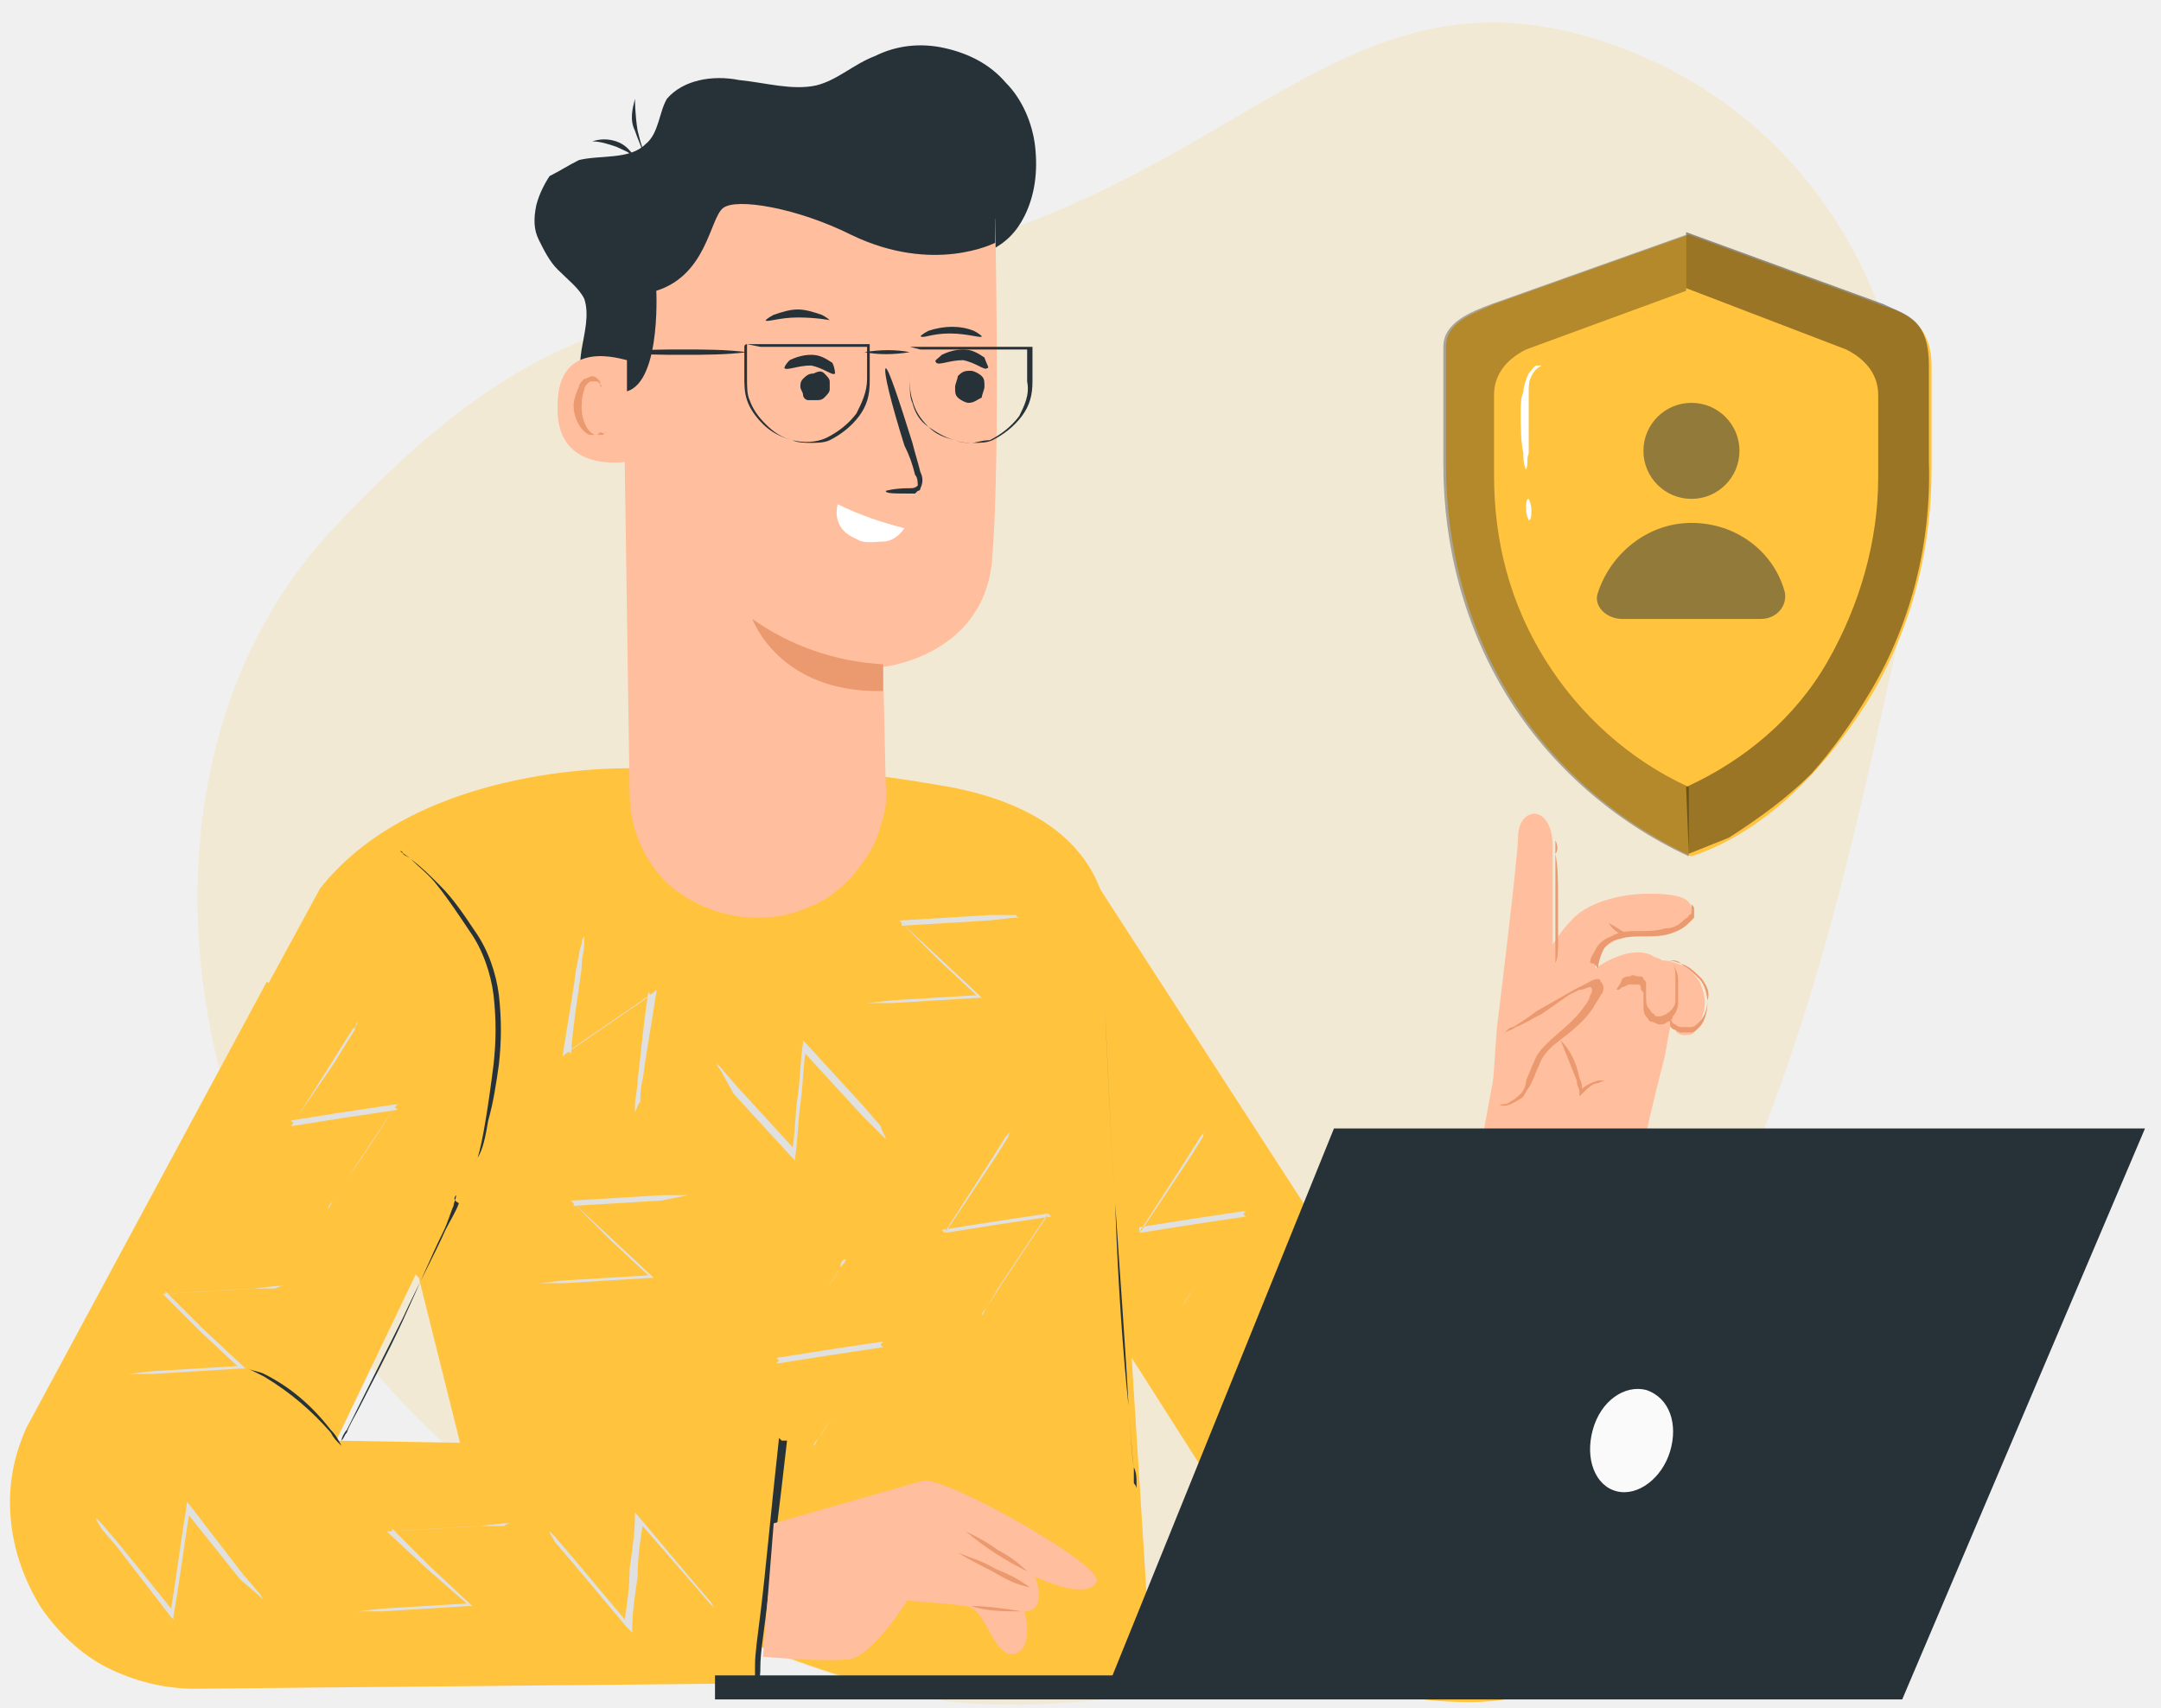
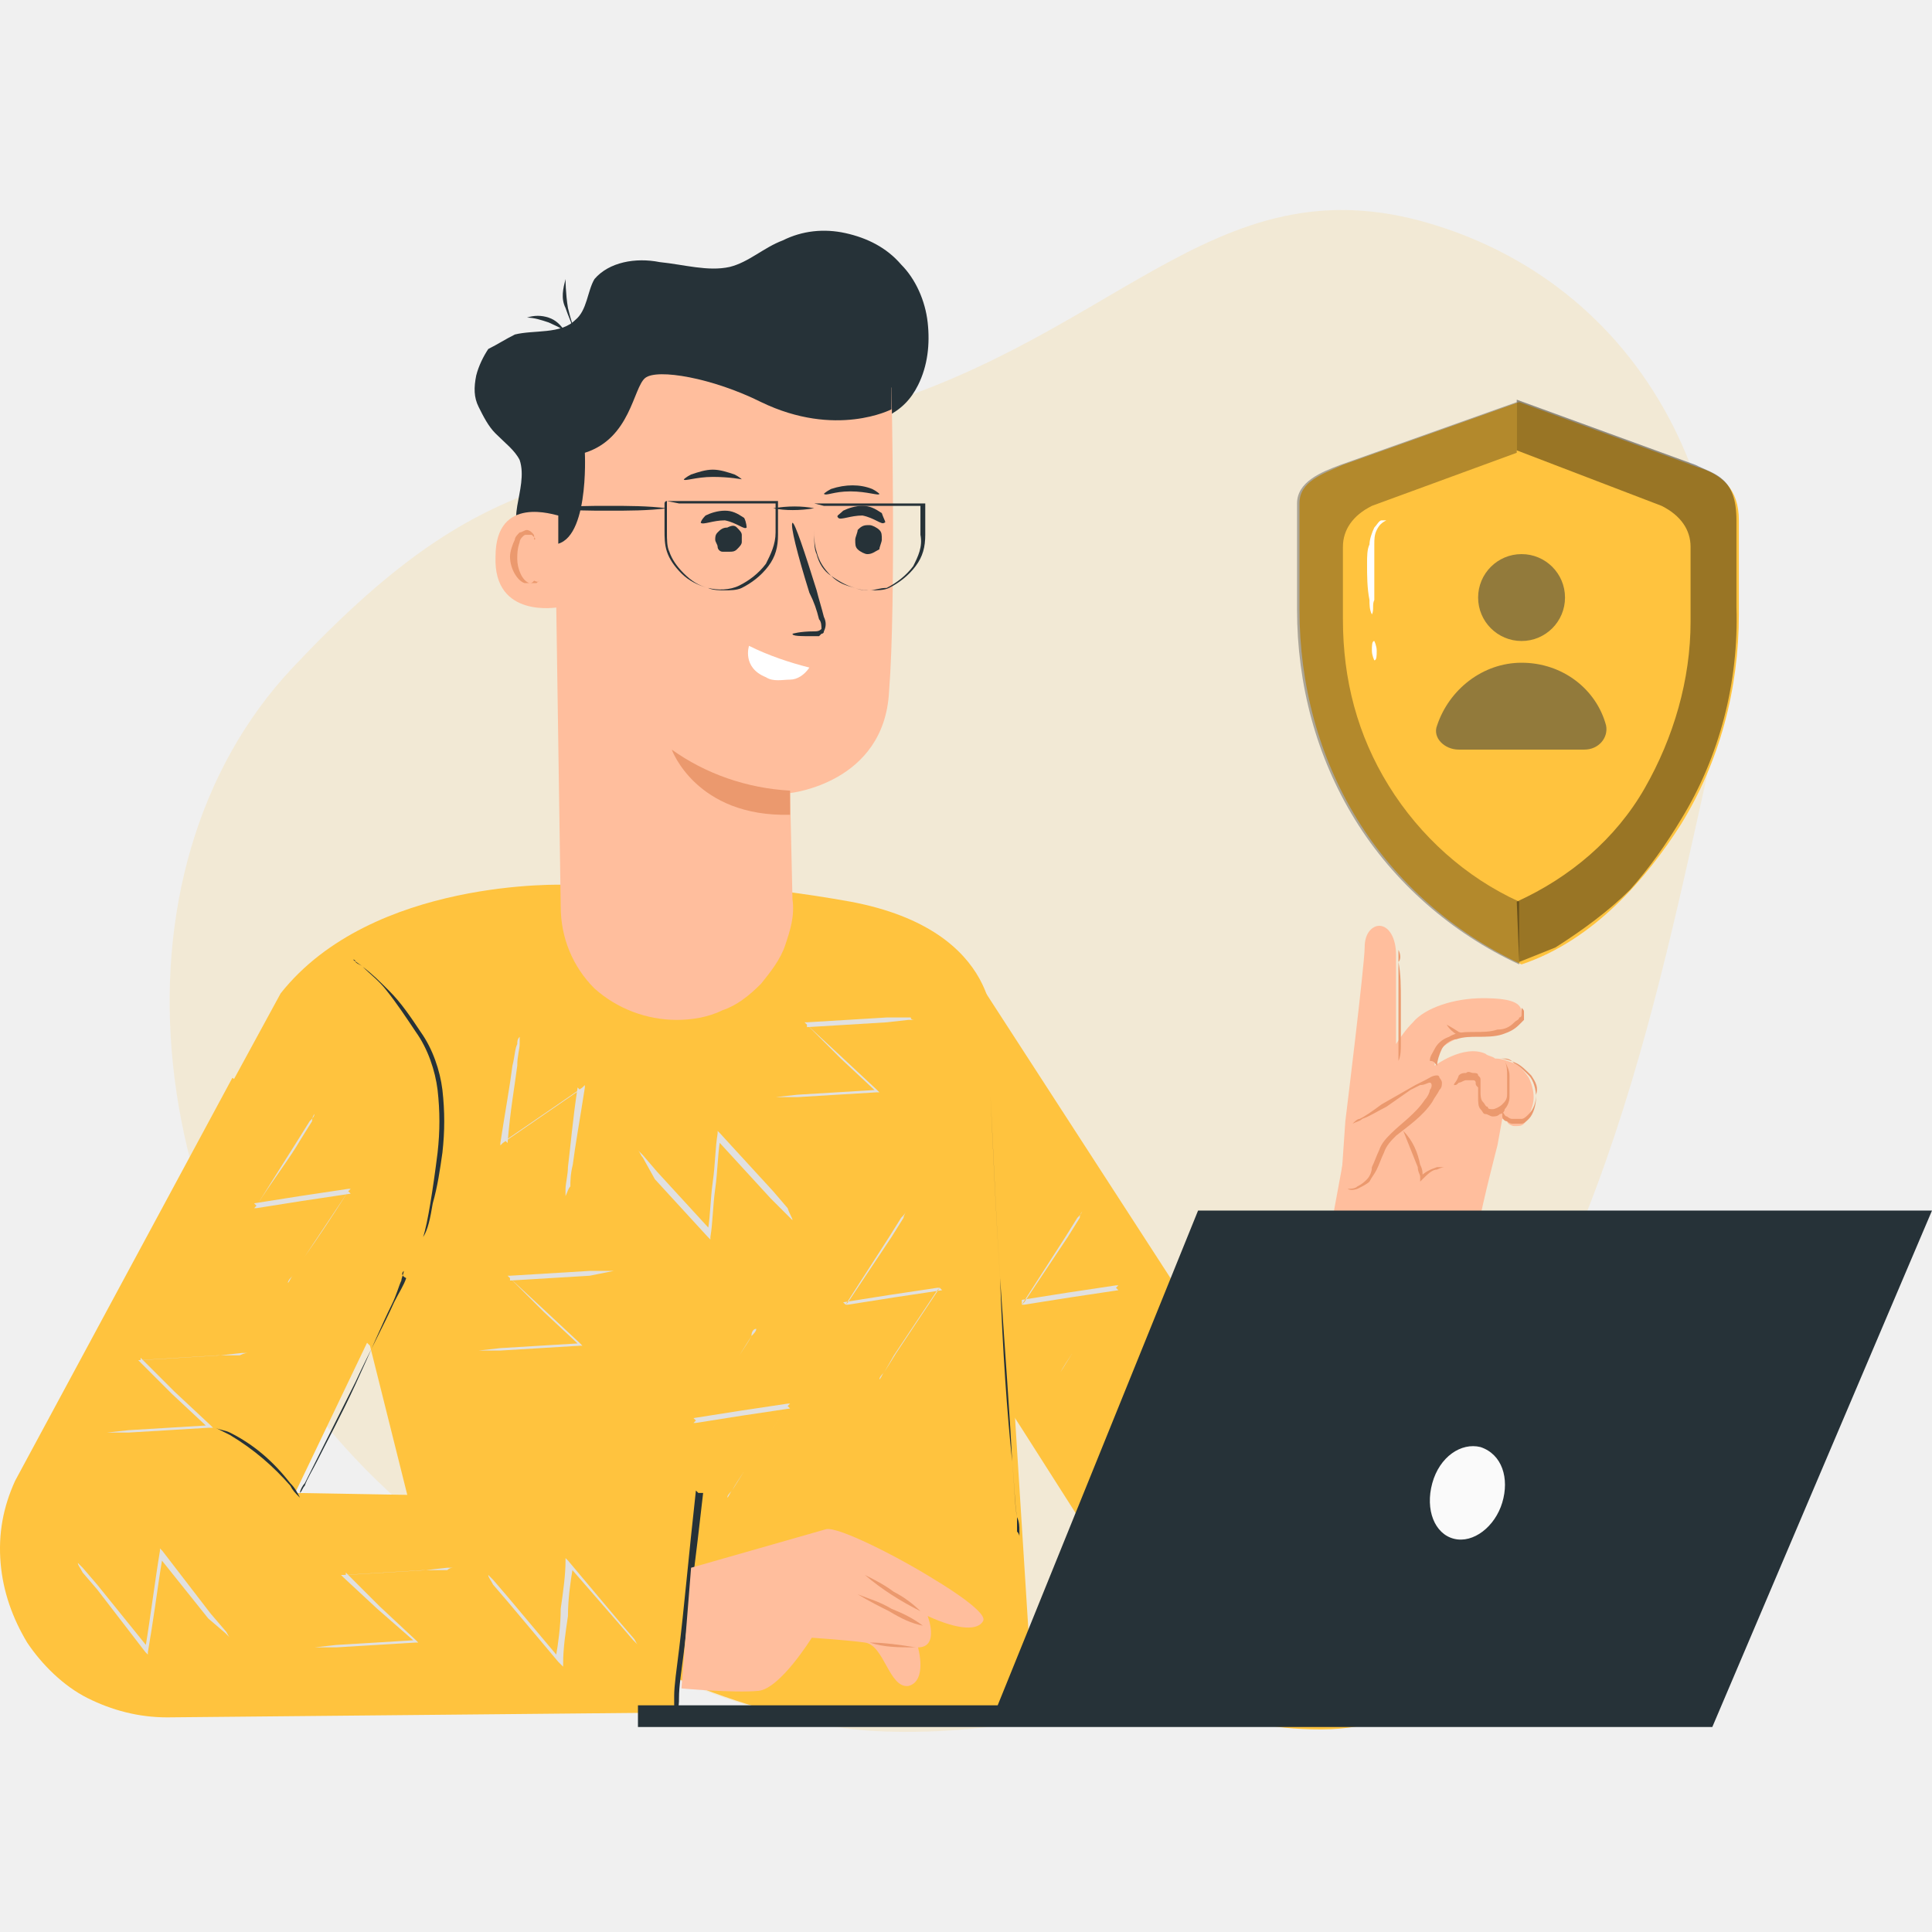
- <svg xmlns="http://www.w3.org/2000/svg" xml:space="preserve" id="rgpd" width="81" height="64" x="0" y="0" version="1.1">
-   <style>
-         .st1{fill:#ffc33e}.st2{fill:#263238}.st4{fill:#ffbe9d}.st5{fill:#eb996e}.st6{fill:#fff}.st9{fill:#263238;fill-opacity:.5}
-     </style>
-   <path id="bg" d="M35.8 63.8s11.7 1.5 20.9-7c9.3-8.5 12-21.8 14.4-32.6S68.7 4.1 59.6 1.4s-13.1 5.1-24.4 8c-11.3 2.8-14.7 1.9-22.7 10.4S6.1 43.9 16 53.5c9.9 9.5 19.8 10.3 19.8 10.3" style="opacity:.15;fill:#ffc33e" />
-   <g id="character">
-     <path d="m43.2 63.3-9 .2c-3-.6-9.8-2.6-16.8-8.8l-1.7-6.8-7.3-7.4-.2-.2.1-.2 3.7-6.8c3.8-4.8 11.8-4.5 11.8-4.5 4-.3 7.9 0 11.8.7 6.4 1.2 5.9 5.5 5.9 5.5l.9 15.6z" class="st1" />
-     <path d="m28.3 63.1-21 .2c-1.2 0-2.3-.3-3.3-.8s-1.9-1.4-2.5-2.3c-.6-1-1-2.1-1.1-3.3s.1-2.3.6-3.4l9-16.7 8.2 5.5L12.6 54l17 .3zm12.4-30.6 16.9 26.1-9.9.6s-5.9-9.3-5.8-9.1c.3.3-1.2-17.6-1.2-17.6" class="st1" />
-     <path d="M17.8 43.9v-.1c0-.1.1-.2.1-.4.1-.3.2-.8.3-1.4s.2-1.3.3-2.1c.1-.9.1-1.7 0-2.6-.1-.8-.4-1.7-.9-2.4-.4-.6-.8-1.2-1.2-1.7-.3-.4-.7-.7-1-1-.1-.1-.3-.2-.4-.3 0 0 .1 0 .1.1.1.1.2.1.3.2.4.3.7.6 1.1 1 .5.5.9 1.1 1.3 1.7.5.7.8 1.6.9 2.4.1.9.1 1.7 0 2.6-.1.7-.2 1.4-.4 2.1-.1.6-.2 1.1-.4 1.4 0 .2-.1.3-.1.4zm-.7.9c0 .1-.1.3-.1.4-.1.2-.2.6-.4 1-.4.8-.9 2-1.5 3.3s-1.2 2.4-1.6 3.2c-.2.4-.4.7-.5 1-.1.1-.1.2-.2.3 0-.1.1-.3.2-.4l.5-1 1.6-3.2c.6-1.3 1.2-2.4 1.6-3.3.2-.4.4-.7.5-1-.2-.1-.2-.2-.1-.3" class="st2" />
-     <path d="M28.3 63.1v-.7c0-.4.1-1.1.2-1.9.2-1.6.4-3.9.7-6.6l.1.1H7.8h21.7c-.3 2.7-.6 4.9-.8 6.6-.1.8-.2 1.4-.2 1.9 0 .2 0 .4-.1.5z" class="st2" />
-     <path d="M12.8 54.2c-.2-.2-.3-.3-.4-.5-.7-.8-1.5-1.5-2.5-2.1l-.6-.3c.2.1.4.1.6.2 1 .5 1.8 1.2 2.5 2.1.2.2.3.4.4.6m29.8 1.6v-.2c0-.2 0-.4-.1-.6-.1-.5-.1-1.3-.2-2.3-.2-1.9-.4-4.6-.5-7.6-.2-3-.3-5.6-.4-7.6 0-1-.1-1.7-.1-2.3v-.8.8c0 .6.1 1.3.1 2.3.1 1.9.2 4.6.4 7.6s.4 5.6.5 7.6c.1 1 .1 1.7.2 2.3v.6c.1.1.1.2.1.2" class="st2" />
-     <path d="M23.8 41.7v-.3c0-.2.1-.6.1-.9.1-.8.2-2 .4-3.3l.1.1-1.6 1.1-1.6 1.1-.1.1v-.1c.2-1.3.4-2.4.5-3.2.1-.4.1-.7.2-.9 0-.1 0-.2.1-.3v.3c0 .2-.1.5-.1.9-.1.8-.3 1.9-.4 3.2l-.1-.1 1.6-1.1 1.6-1.1.1-.1v.1c-.2 1.3-.4 2.4-.5 3.2-.1.4-.1.7-.1.9-.1.1-.1.2-.2.4m9.4 1-.2-.2-.7-.7-2.2-2.4h.1c-.1.6-.1 1.3-.2 2s-.1 1.4-.2 2v.1l-.1-.1-2.2-2.4-.5-.9c-.1-.1-.1-.2-.2-.3l.2.2.6.7 2.2 2.4h-.1c.1-.6.1-1.3.2-2s.1-1.4.2-2V39l.1.1 2.2 2.4.6.7c.1.3.2.4.2.5m4.7-.4c0 .1-.1.2-.2.3l-.5.8-1.8 2.8-.1-.1 1.9-.3 2-.3h.1l-.1.1-1.8 2.7-.4.7c-.1.1-.1.2-.2.3 0-.1.1-.2.2-.3l.5-.8 1.8-2.7.1.1-2 .3-1.9.3h-.1l.1-.1 1.8-2.7.5-.8c0-.1.1-.2.1-.3m-6.2 4.9c0 .1-.1.2-.2.3l-.5.8-1.8 2.7-.1-.1 1.9-.3 2-.3h.1l-.1.1-1.8 2.7-.5.8c-.1.1-.1.2-.2.3 0-.1.1-.2.2-.3.1-.2.3-.5.5-.8l1.8-2.7.1.1-2 .3-1.9.3h-.1l.1-.1 1.8-2.7c.2-.3.4-.6.5-.8 0-.2.1-.3.2-.3m13.5-4.9c0 .1-.1.2-.2.3l-.5.8-1.8 2.8V46l1.9-.3 2-.3h.1l-.1.1-1.8 2.7c-.2.3-.4.6-.5.8-.1.1-.1.2-.2.3.1-.1.1-.2.2-.3l.5-.8 1.8-2.7.1.1-2 .3-1.9.3h-.1l.1-.1 1.8-2.7.5-.8c0-.2.1-.2.1-.3m7.9 12.5c-.1-.1-.2-.1-.2-.2l-.8-.6-2.3-2.3h.1c0 .6 0 1.3-.1 2 0 .7-.1 1.4-.1 2v.1l-.1-.1-2.3-2.3-.7-.7-.2-.2c.1.1.2.1.2.2l.7.7 2.3 2.3h-.1c0-.6 0-1.3.1-2s0-1.4.1-2v-.1l.1.1 2.3 2.3.7.7c.1 0 .2.1.3.1M13.4 38.3c0 .1-.1.2-.2.3l-.5.8-1.7 2.7-.1-.1 1.9-.3 2-.3h.1l-.1.1-1.8 2.7-.5.8c-.1.1-.1.2-.2.3 0-.1.1-.2.2-.3l.5-.8q.75-1.05 1.8-2.7l.1.1-2 .3-1.9.3h-.1l.1-.1c.7-1.1 1.4-2 1.8-2.7l.5-.8c0-.2.1-.3.1-.3M3.6 56.9l.2.2.6.7 2.1 2.6h-.1c.1-.6.2-1.3.3-2s.2-1.4.3-2v-.1l.1.1 2 2.6.6.7c.1.1.1.2.2.3l-.2-.2-.7-.6-2-2.5h.1c-.1.6-.2 1.3-.3 2s-.2 1.3-.3 1.9v.1l-.1-.1-2-2.6-.6-.7c-.1-.2-.2-.3-.2-.4m22.5-12.1h-.3l-1 .2-3.3.2v-.1l1.4 1.3 1.5 1.4.1.1h-.1l-3.3.2h-1.2.3l.9-.1 3.3-.2v.1l-1.5-1.4-1.4-1.4-.1-.1h.1l3.3-.2zm-5.5 12.6.2.2.6.7 2.1 2.5h-.1c.1-.6.2-1.3.2-2 .1-.7.2-1.4.2-2v-.1l.1.1 2.1 2.5.6.7c.1.1.1.2.2.3l-.2-.2-.6-.7-2-2.3h.1c-.1.6-.2 1.3-.2 2-.1.7-.2 1.3-.2 2v.1l-.2-.2-2.1-2.5-.6-.7c-.1-.2-.2-.3-.2-.4m-9.9-9.2h-.3l-.9.1-3.3.2v-.1l1.4 1.4 1.5 1.4.1.1H9l-3.3.2H4.5h.3l.9-.1 3.3-.2v.1l-1.5-1.4-1.4-1.4H6h.1l3.3-.2h.9c.2-.1.3-.1.4-.1m8.5 8.9h-.3l-.9.1-3.3.2v-.1l1.4 1.4 1.5 1.4.1.1h-.1l-3.3.2h-1.2.3l.9-.1 3.3-.2v.1L16 58.8l-1.4-1.3-.1-.1h.1l3.3-.2h1c.1-.1.2-.1.3-.1m19.1-22.7H38l-.9.1-3.3.2v-.1l1.4 1.3 1.5 1.4.1.1h-.1l-3.3.2h-1.2.3l.9-.1 3.3-.2v.1L35.2 36l-1.4-1.4-.1-.1h.1l3.3-.2h1c0 .1.1.1.2.1" style="fill:#e0e0e0" />
-     <path d="m29 57.1 5.6-1.6c.5-.1 2.9 1.1 4.5 2.1 0 0 2.2 1.3 2 1.7s-1 .4-2.3-.2c0 0 .5 1.3-.4 1.3 0 0 .4 1.4-.4 1.6-.8.1-1-1.7-1.8-1.8-.7-.1-2.2-.2-2.2-.2s-1.3 2.1-2.2 2.2c-1 .1-3.2-.1-3.2-.1z" class="st4" />
-     <path d="M36.2 57.4c.4.2.8.4 1.2.7.4.2.8.5 1.1.8-.8-.4-1.6-.9-2.3-1.5m-.3.8c.5.2.9.3 1.4.6.5.2.9.4 1.3.7-.5-.1-.9-.3-1.4-.6-.4-.2-.8-.4-1.3-.7m.5 2c.6 0 1.3.1 1.9.2-.7 0-1.3 0-1.9-.2" class="st5" />
-     <path d="M23.6 13.8c0 .2.1.3 0 .5 0 .2-.1.3-.3.4-.1.1-.3.2-.5.2s-.3 0-.5-.1c-.6-.3-.6-1.1-.5-1.7s.3-1.3.1-1.9c-.2-.4-.6-.7-1-1.1-.3-.3-.5-.7-.7-1.1s-.2-.8-.1-1.3c.1-.4.3-.8.5-1.1.4-.2.7-.4 1.1-.6.8-.2 1.9 0 2.5-.6.5-.4.5-1.2.8-1.7.6-.7 1.7-.9 2.7-.7 1 .1 2 .4 2.9.2.8-.2 1.4-.8 2.2-1.1.8-.4 1.7-.5 2.6-.3s1.7.6 2.3 1.3c.6.6 1 1.5 1.1 2.4s0 1.8-.4 2.6c-.3.6-.7 1-1.3 1.3" class="st2" />
-     <path d="M28.4 34.4c.6 0 1.3-.1 1.9-.4.6-.2 1.1-.6 1.6-1.1.4-.5.8-1 1-1.6s.4-1.2.3-1.9l-.1-4.4s3.9-.4 4.1-4.2c.3-3.8.1-12.6.1-12.6-2.1-1.1-4.5-1.5-6.8-1.4-2.4.2-4.6 1-6.6 2.3l-.6.4.3 20.2c0 1.3.5 2.5 1.4 3.4.9.8 2.1 1.3 3.4 1.3" class="st4" />
-     <path d="M36.3 15.1c-.1 0-.3-.1-.4-.2s-.1-.2-.1-.4c0-.1.1-.3.1-.4.1-.1.2-.2.4-.2h.1c.1 0 .3.1.4.2s.1.2.1.4c0 .1-.1.3-.1.4-.2.1-.3.2-.5.2m.7-1.3c-.1.1-.4-.2-.9-.3-.5 0-.9.2-1 .1s0-.1.2-.3c.2-.1.5-.2.8-.2s.5.1.8.3c.1.3.2.4.1.4m-6.1.2c.1.1.2.2.2.3v.3c0 .1-.1.2-.2.3s-.2.1-.3.1h-.3c-.1 0-.2-.1-.2-.2s-.1-.2-.1-.3 0-.2.1-.3.2-.2.4-.2c.2-.1.3-.1.4 0" class="st2" />
-     <path d="M31.3 14c-.1.1-.4-.2-.9-.3-.5 0-.9.2-1 .1 0 0 0-.1.2-.3.2-.1.5-.2.8-.2s.5.1.8.3c.1.2.1.4.1.4m1.9 4.4s.3-.1.9-.1c.1 0 .2 0 .3-.1 0-.1 0-.3-.1-.4-.1-.4-.2-.7-.4-1.1-.5-1.6-.8-2.8-.7-2.9.1 0 .5 1.2 1 2.8.1.4.2.7.3 1.1q.15.3 0 .6c0 .1-.1.1-.1.1l-.1.1h-.2c-.6 0-.9 0-.9-.1" class="st2" />
-     <path d="M31.4 18.9c.8.4 1.7.7 2.5.9-.2.3-.5.5-.8.5s-.7.1-1-.1c-1-.4-.7-1.3-.7-1.3" class="st6" />
-     <path d="M33.1 24.9c-1.8-.1-3.5-.7-4.9-1.7 0 0 1 2.8 4.9 2.7z" class="st5" />
-     <path d="M37.3 9.1s-2.3 1.2-5.4-.3c-2-1-4.3-1.4-4.8-1s-.6 2.5-2.5 3.1c0 0 .2 3.9-1.4 3.8s-.7-6.2-.7-6.2l3.8-1.9 4.1-.9 3.9.5 3 .8z" class="st2" />
-     <path d="M23.5 13.5c-.1 0-2.6-.9-2.6 1.7-.1 2.6 2.6 2.1 2.6 2.1z" class="st4" />
-     <path d="m22.7 16.2-.1.1h-.3c-.3-.1-.5-.6-.5-1 0-.2 0-.4.1-.7 0-.1.1-.2.1-.2.1-.1.1-.1.2-.1h.2l.1.1v.1s.1 0 0-.1c0-.1 0-.1-.1-.2s-.2-.1-.2-.1c-.1 0-.2.1-.3.1-.1.1-.2.2-.2.3-.1.2-.2.5-.2.7 0 .5.3 1 .6 1.1h.2c.1 0 .1 0 .2-.1.2.1.2 0 .2 0" class="st5" />
-     <path d="M22.2 5.3q.45-.15.9 0c.3.1.5.3.7.6-.2-.2-.5-.3-.7-.4-.3-.1-.6-.2-.9-.2m1.6-1.6s0 .6.1 1.2c.1.4.2.8.4 1.1 0 0-.1-.1-.2-.3-.1-.3-.2-.5-.3-.8-.2-.4-.1-.8 0-1.2m10.7 8.9s.1-.1.3-.2c.6-.2 1.2-.2 1.7 0 .2.1.3.2.3.2 0 .1-.5-.1-1.2-.1s-1 .2-1.1.1m-5.8-.6s.1-.1.3-.2c.3-.1.6-.2.9-.2s.6.1.9.2c.2.1.3.2.3.2s-.5-.1-1.2-.1-1.2.2-1.2.1m5.4 1v1.3c0 .3 0 .6.1.8q.15.6.6.9c.3.3.6.4 1 .5.2.1.4.1.6.1s.4-.1.7-.1c.4-.2.8-.5 1.1-.9.2-.4.4-.8.3-1.3V13l.1.1h-4.1zh4.6v1.3c0 .5-.1.9-.4 1.3s-.7.7-1.1.9c-.2.1-.5.1-.7.1s-.5 0-.7-.1c-.4-.1-.7-.3-1-.5-.3-.3-.5-.6-.6-1-.1-.3-.1-.6-.1-.9zc0 .1 0 0 0 0m-6.1-.1v1.3c0 .3 0 .6.1.8q.15.45.6.9c.3.3.6.5 1 .6s.9.1 1.3-.1.8-.5 1.1-.9c.2-.4.4-.8.4-1.3v-1.3l.1.1h-4.1zh4.6v1.4c0 .5-.1.9-.4 1.3s-.7.7-1.1.9c-.2.1-.5.1-.7.1s-.5 0-.7-.1c-.4-.1-.8-.3-1.1-.6q-.45-.45-.6-.9c-.1-.3-.1-.6-.1-.9V13s0-.1.1-.1" class="st2" />
-     <path d="M34.1 13.2c-.6.1-1.2.1-1.7 0 .6-.1 1.2-.1 1.7 0m-10.9 0c.8-.1 1.6-.1 2.4-.1s1.6 0 2.4.1c-.8.1-1.6.1-2.4.1s-1.6 0-2.4-.1" class="st2" />
-     <path d="M48.9 60.3c.6 1 1.4 1.9 2.4 2.5s2.2.8 3.4.7c1.4-.1 2.7-.7 3.7-1.6s1.7-2.2 1.9-3.6l1.4-16.6-5.7-1.4-2.4 13s-1.2 5.4-4.7 7" class="st4" />
-     <path d="m55.9 41.5.2-2.9s.8-6.5.8-7.2.4-.9.6-.9c.4 0 .7.5.7 1.2v3.7c.2-.3.4-.6.7-.9.5-.6 1.7-1 2.9-1s1.6.2 1.6.6c0 .1 0 .2-.1.3 0 .1-.1.1-.2.2-.2.2-.5.3-.8.3-2 0-2.5 1-2.5 1v.4s1.2-.9 2.1-.5c.1.1.3.1.4.2.3 0 .5.1.8.2q.3.15.6.6c.1.2.2.5.2.8s-.1.5-.2.8c-.1.1-.1.2-.2.3s-.2.1-.4.1c-.1 0-.3-.1-.3-.2-.1 0-.1-.1-.2-.1l-.2 1.1s-.6 2.3-.8 3.4" class="st4" />
-     <path d="M56.5 41.3c.4.1.7-.2.9-.5s.3-.7.4-1c.5-1 1.7-1.5 2.2-2.5.1-.1.1-.3 0-.4s-.3 0-.4.1l-3.2 1.8" class="st4" />
-     <path d="M56.4 38.7c.1-.1.2-.2.3-.2q.3-.15.9-.6l1.4-.8.4-.2c.2-.1.3-.2.5-.2.1 0 .1.1.1.1s.1.1.1.2 0 .2-.1.3c-.1.2-.2.3-.3.5-.4.6-1 1-1.5 1.4-.2.2-.4.4-.5.7-.1.2-.2.5-.3.7s-.2.3-.3.5c-.1.1-.3.2-.5.3-.3.1-.4 0-.4 0 .1 0 .3 0 .4-.1.2-.1.3-.2.4-.3s.2-.3.2-.5c.1-.2.2-.5.3-.7.1-.3.3-.5.5-.7.4-.4 1-.8 1.4-1.4.1-.1.2-.3.2-.4.1-.1.1-.3 0-.3s-.2.1-.4.1l-.4.2-1 .7c-.4.2-.7.4-1 .5-.1.1-.2.1-.4.2m3.5-2.4c0-.2.1-.5.2-.7s.4-.4.6-.4c.3-.1.6-.1.9-.1s.7 0 1-.1.5-.2.7-.4l.2-.2v-.3c0-.1 0-.1-.1-.2v.2c0 .1 0 .2-.1.2 0 .1-.1.1-.2.2-.2.2-.4.3-.7.3-.3.1-.6.1-1 .1-.3 0-.7 0-1 .2-.3.1-.5.3-.6.5s-.2.3-.2.5c.2 0 .2.1.3.2m-1.6-4.8v4.6c.1-.2.1-.5.1-.7v-1.7c0-.7 0-1.2-.1-1.7.1-.1.1-.3 0-.5m2.3 5.6c.1 0 .1 0 .2-.1.1 0 .2-.1.3-.1h.3c.1 0 .1.1.1.1 0 .1 0 .1.1.2v.4c0 .2 0 .4.1.5s.1.2.2.2.2.1.3.1.2 0 .3-.1c.1 0 .2-.1.2-.2.1-.1.2-.3.2-.5v-.9c0-.2-.1-.4-.2-.6-.1-.1-.1-.2-.1-.2s0 .1.1.2c.1.2.1.4.1.6v.8c0 .2-.1.3-.2.4s-.3.2-.4.2-.2 0-.2-.1c-.1 0-.1-.1-.2-.2s-.1-.3-.1-.4v-.5c0-.1 0-.1-.1-.2 0-.1-.1-.1-.2-.1s-.2-.1-.3 0c-.1 0-.2 0-.3.1-.1.3-.2.3-.2.4" class="st5" />
-     <path d="M62.6 38.2v.2c0 .1.1.2.2.2.1.1.2.1.2.1h.4c.1 0 .2-.1.3-.2.2-.2.3-.6.3-.9s-.1-.7-.3-.9-.4-.4-.6-.5c-.1-.1-.2-.2-.4-.2h-.2c.2 0 .5.1.7.2s.4.3.6.5c.2.3.3.5.2.8 0 .3-.1.6-.3.8-.1.1-.2.2-.3.2H63c-.1 0-.2-.1-.2-.1-.1 0-.1-.1-.2-.2m-2.4 2.3h-.3c-.3.1-.5.2-.7.4h.1c0-.2 0-.3-.1-.5-.1-.5-.3-1-.7-1.4l.6 1.5c0 .2.1.3.1.4v.2l.1-.1c.2-.2.4-.4.6-.4.2-.1.3-.1.3-.1m.1-5.9s.1.2.4.4c.3.1.6.1.6 0 0 0-.2 0-.5-.1-.3-.2-.5-.3-.5-.3" class="st5" />
-     <path d="m55 43.4 7.3.5S61.2 56.8 61 58.8s-1.5 5-5.9 5-5.3-1.5-7.3-4.6c2.3-1.6 6-6.4 6-6.4z" class="st1" />
-   </g>
-   <g id="shield">
-     <path d="m70.7 11.5-7.4-2.7-7.3 2.6c-.9.4-1.8.7-1.8 1.6v4.4c0 3.1.8 6.1 2.4 8.7s4 4.7 6.8 6c3-1 5.2-3.6 6.6-5.8 1.6-2.6 2.4-5.6 2.4-8.7v-3.9c0-1.3-.7-1.9-1.7-2.2" class="st1" />
-     <path d="M63.3 29.5c-2.2-1-4.1-2.7-5.4-4.8S56 20.3 56 17.8v-3c0-.7.4-1.3 1.2-1.7l6-2.2V8.8l-7.3 2.6c-.8.3-1.8.7-1.8 1.6v4.4c0 3.1.8 6.1 2.4 8.7s4 4.7 6.8 6z" style="opacity:.3" />
-     <path d="m63.3 32 1.5-.6c1.1-.7 2.2-1.5 3.1-2.4.8-.9 1.5-1.9 2.1-2.9 1.6-2.6 2.4-5.7 2.3-8.8v-3.6c0-1.8-.9-1.9-1.7-2.3l-7.4-2.7v2.1l6 2.3c.8.4 1.2 1 1.2 1.7v3.1c0 2.4-.7 4.8-1.9 6.9s-3.1 3.7-5.3 4.7z" style="opacity:.4" />
-     <path d="M57.2 17.6c-.1-.2-.1-.4-.1-.6-.1-.5-.1-1-.1-1.5 0-.3 0-.6.1-.8 0-.2.1-.5.2-.7.1-.1.2-.3.3-.3h.2c-.2.1-.3.2-.4.4s-.1.4-.1.6V17c-.1.2 0 .4-.1.6m.1 1.9s-.1-.2-.1-.4 0-.4.1-.4c0 0 .1.2.1.4s0 .4-.1.4" class="st6" />
-     <g id="user">
-       <circle cx="63.4" cy="16.9" r="1.8" class="st9" />
-       <path d="M66 23.2c.6 0 1-.5.9-1-.4-1.5-1.8-2.6-3.5-2.6-1.6 0-3 1.1-3.5 2.6-.2.5.3 1 .9 1z" class="st9" />
-     </g>
-   </g>
-   <g id="laptop">
-     <path d="m50 42.3-8.3 20.5H26.8v.9h44.5l9.1-21.4z" class="st2" />
-     <path d="M62.6 54.4c-.3 1-1.2 1.7-2 1.5s-1.2-1.2-.9-2.3 1.2-1.7 2-1.5c.9.3 1.2 1.3.9 2.3" style="fill:#fafafa" />
-   </g>
+ <svg xmlns="http://www.w3.org/2000/svg" fill="none" viewBox="0 0 184 184">
+   <path fill="#FFC33E" d="M81.452 164.708s26.902 3.448 48.055-16.089c21.383-19.537 27.591-50.106 33.11-74.93 5.518-24.822-5.519-46.198-26.442-52.404s-30.121 11.722-56.103 18.388c-25.98 6.435-33.798 4.367-52.192 23.904s-14.716 55.392 8.047 77.457c22.763 21.835 45.526 23.674 45.526 23.674" opacity=".15" />
+   <path fill="#FFC33E" d="m98.467 163.559-20.694.46c-6.898-1.379-22.533-5.976-38.628-20.227l-3.909-15.629-16.784-17.009-.46-.459.23-.46 8.507-15.63c8.737-11.032 27.132-10.342 27.132-10.342 9.197-.69 18.164 0 27.131 1.609 14.715 2.758 13.566 12.641 13.566 12.641l2.07 35.856z" />
+   <path fill="#FFC33E" d="m64.207 163.099-48.284.46c-2.76 0-5.289-.69-7.588-1.839s-4.369-3.218-5.748-5.286c-1.38-2.299-2.3-4.827-2.53-7.585s.23-5.287 1.38-7.815l20.694-38.384 18.854 12.641-12.876 26.892 39.088.69zm28.512-70.332 38.857 59.989-22.763 1.379s-13.565-21.375-13.335-20.916c.69.69-2.76-40.452-2.76-40.452" />
+   <path fill="#263238" d="M40.065 118.739c0-.229.23-.459.23-.919.23-.69.46-1.839.69-3.218q.345-2.069.69-4.827c.23-2.068.23-3.907 0-5.975-.23-1.839-.92-3.908-2.07-5.517-.92-1.379-1.84-2.758-2.76-3.907-.689-.92-1.609-1.609-2.298-2.299-.23-.23-.69-.46-.92-.69 0 0 .23 0 .23.23.23.23.46.23.69.46.92.69 1.61 1.38 2.529 2.299 1.15 1.15 2.07 2.528 2.989 3.907 1.15 1.61 1.84 3.678 2.07 5.517.23 2.068.23 3.907 0 5.975-.23 1.609-.46 3.218-.92 4.827-.23 1.379-.46 2.528-.92 3.218 0 .46-.23.69-.23.919m-1.609 2.299c0 .23-.23.689-.23.919-.23.46-.46 1.379-.92 2.299-.92 1.838-2.07 4.597-3.449 7.585s-2.76 5.516-3.679 7.355c-.46.919-.92 1.609-1.15 2.298-.23.23-.23.46-.46.69 0-.23.23-.69.46-.92l1.15-2.298 3.679-7.355c1.38-2.988 2.76-5.517 3.679-7.585.46-.92.92-1.609 1.15-2.299-.46-.229-.46-.459-.23-.689" />
+   <path fill="#263238" d="M64.207 163.099v-1.609c0-.919.23-2.528.46-4.367.46-3.677.92-8.964 1.61-15.169l.23.229H19.83h47.136c-.69 6.206-1.38 11.263-1.84 15.17-.23 1.839-.46 3.218-.46 4.367 0 .46 0 .92-.23 1.149z" />
+   <path fill="#263238" d="M28.569 142.643c-.46-.46-.69-.69-.92-1.149-1.61-1.839-3.449-3.448-5.748-4.827l-1.38-.689c.46.229.92.229 1.38.459 2.299 1.149 4.138 2.758 5.748 4.827.46.46.69.919.92 1.379m68.518 3.678v-.46c0-.46 0-.919-.23-1.379-.23-1.149-.23-2.988-.46-5.287-.46-4.367-.92-10.572-1.15-17.468-.46-6.895-.689-12.871-.919-17.468 0-2.298-.23-3.907-.23-5.286v-1.38 1.38c0 1.379.23 2.988.23 5.286.23 4.367.46 10.573.92 17.468.46 6.896.92 12.872 1.15 17.468.23 2.299.23 3.908.46 5.287v1.379c.23.23.23.46.23.46" />
+   <path fill="#E0E0E0" d="M53.86 113.913v-.69c0-.46.23-1.379.23-2.068.23-1.839.46-4.597.92-7.585l.23.229-3.679 2.529-3.678 2.528-.23.23v-.23c.46-2.988.92-5.516 1.15-7.355.23-.919.23-1.609.46-2.068 0-.23 0-.46.229-.69v.69c0 .46-.23 1.149-.23 2.068-.23 1.839-.69 4.367-.92 7.355l-.23-.23 3.68-2.528 3.678-2.528.23-.23v.23c-.46 2.988-.92 5.516-1.15 7.355-.23.919-.23 1.609-.23 2.068-.23.23-.23.46-.46.92m21.614 2.298-.46-.46-1.61-1.609-5.058-5.516h.23c-.23 1.379-.23 2.988-.46 4.597s-.23 3.218-.46 4.597v.23l-.23-.23-5.058-5.516-1.15-2.069c-.23-.23-.23-.46-.46-.689l.46.459 1.38 1.609 5.058 5.516h-.23c.23-1.379.23-2.988.46-4.596s.23-3.218.46-4.597v-.23l.23.23 5.059 5.516 1.38 1.609c.229.689.459.919.459 1.149m10.806-.92c0 .23-.23.46-.46.69l-1.149 1.839-4.139 6.435-.23-.229 4.37-.69 4.598-.69h.23l-.23.23-4.139 6.206-.92 1.609c-.23.23-.23.46-.46.69 0-.23.23-.46.46-.69l1.15-1.839 4.139-6.206.23.23-4.599.69-4.369.689h-.23l.23-.229 4.14-6.206 1.149-1.839c0-.23.23-.46.23-.69m-14.256 11.263c0 .23-.23.46-.46.689l-1.15 1.839-4.138 6.206-.23-.23 4.368-.689 4.6-.69h.229l-.23.23-4.139 6.206-1.15 1.839c-.23.229-.23.459-.46.689 0-.23.23-.46.46-.689.23-.46.69-1.15 1.15-1.839l4.14-6.206.229.23-4.599.689-4.368.69h-.23l.23-.23 4.138-6.206c.46-.689.92-1.379 1.15-1.839 0-.459.23-.689.46-.689m31.04-11.263c0 .23-.23.46-.46.69l-1.149 1.839-4.139 6.435v-.459l4.369-.69 4.598-.689h.23l-.23.229-4.138 6.206c-.46.69-.92 1.379-1.15 1.839l1.15-1.839 4.138-6.206.23.23-4.598.69-4.369.689h-.23l.23-.229 4.139-6.206 1.149-1.839c0-.46.23-.46.23-.69m18.165 28.731c-.23-.23-.46-.23-.46-.459l-1.84-1.38-5.288-5.286h.23c0 1.379 0 2.988-.23 4.597 0 1.609-.23 3.218-.23 4.597v.23l-.23-.23-5.288-5.287-1.61-1.609-.46-.459c.23.23.46.23.46.459l1.61 1.609 5.288 5.287h-.23c0-1.379 0-2.988.23-4.597s0-3.218.23-4.597v-.23l.23.23 5.288 5.286 1.61 1.609c.23 0 .46.23.69.23m-91.282-37.924c0 .23-.23.46-.46.689l-1.15 1.839-3.908 6.206-.23-.23 4.369-.689 4.598-.69h.23l-.23.23-4.139 6.206-1.15 1.838c-.23.23-.23.46-.46.69 0-.23.23-.46.46-.69l1.15-1.838q1.725-2.414 4.14-6.206l.23.23-4.6.689-4.368.69h-.23l.23-.23c1.61-2.528 3.219-4.597 4.139-6.206l1.15-1.839c0-.459.23-.689.23-.689M7.415 148.849l.46.46 1.38 1.609 4.828 5.976h-.23c.23-1.379.46-2.988.69-4.597s.46-3.218.69-4.597v-.23l.23.23 4.598 5.976 1.38 1.609c.23.23.23.459.46.689l-.46-.459-1.61-1.379-4.598-5.747h.23c-.23 1.379-.46 2.988-.69 4.597s-.46 2.988-.69 4.367v.23l-.23-.23-4.598-5.976-1.38-1.609c-.23-.459-.46-.689-.46-.919m51.734-27.811h-.69l-2.3.46-7.587.459v-.23l3.22 2.988 3.448 3.218.23.23h-.23l-7.587.46h-2.07l2.07-.23 7.587-.46v.23l-3.449-3.218-3.219-3.218-.23-.229h.23l7.588-.46zm-12.646 28.96.46.46 1.38 1.609 4.828 5.746h-.23c.23-1.379.46-2.988.46-4.597.23-1.609.46-3.218.46-4.597v-.23l.23.23 4.828 5.746 1.38 1.609c.23.23.23.46.46.69l-.46-.46-1.38-1.609-4.598-5.286h.23c-.23 1.379-.46 2.988-.46 4.597-.23 1.608-.46 2.988-.46 4.596v.23l-.46-.459-4.829-5.747-1.38-1.608c-.23-.46-.46-.69-.46-.92M23.74 128.853h-.69l-2.07.229-7.587.46v-.23l3.22 3.218 3.448 3.218.23.23h-.46l-7.587.459h-2.07l2.07-.229 7.587-.46v.23l-3.449-3.218-3.219-3.218 7.588-.46h2.07c.46-.229.69-.229.919-.229m19.544 20.456h-.69l-2.07.229-7.587.46v-.23l3.22 3.218 3.448 3.218.23.23h-.23l-7.588.459h-2.069l2.07-.229 7.587-.46v.23l-3.679-3.218-3.219-2.988-.23-.23h.23l7.588-.46h2.3c.23-.229.459-.229.689-.229M87.2 97.134h-.69l-2.069.23-7.588.46v-.23l3.22 2.988 3.448 3.217.23.23h-.23l-7.587.46h-2.07l2.07-.23 7.587-.46v.23l-3.449-3.218-3.219-3.218-.23-.23h.23l7.588-.459h2.3c0 .23.23.23.46.23" />
+   <path fill="#FFBE9D" d="m65.817 149.309 12.876-3.678c1.15-.23 6.668 2.528 10.347 4.827 0 0 5.058 2.988 4.598 3.907-.46.92-2.3.92-5.288-.46 0 0 1.15 2.988-.92 2.988 0 0 .92 3.218-.92 3.678-1.839.23-2.299-3.907-4.138-4.137-1.61-.23-5.059-.46-5.059-.46s-2.989 4.827-5.058 5.057c-2.3.229-7.358-.23-7.358-.23z" />
+   <path fill="#EB996E" d="M82.372 149.998c.92.46 1.84.92 2.759 1.609.92.46 1.84 1.149 2.53 1.839-1.84-.919-3.68-2.069-5.29-3.448m-.689 1.839c1.15.459 2.07.689 3.219 1.379 1.15.46 2.07.919 2.989 1.609-1.15-.23-2.07-.69-3.22-1.379-.919-.46-1.838-.92-2.988-1.609m1.15 4.597c1.38 0 2.989.23 4.368.46-1.61 0-2.989 0-4.368-.46" />
+   <path fill="#263238" d="M53.4 49.786c0 .46.23.69 0 1.15 0 .459-.23.689-.689.919-.23.23-.69.46-1.15.46s-.69 0-1.15-.23c-1.379-.69-1.379-2.529-1.149-3.908s.69-2.988.23-4.367c-.46-.92-1.38-1.609-2.3-2.528-.69-.69-1.149-1.61-1.609-2.529s-.46-1.838-.23-2.988c.23-.919.69-1.838 1.15-2.528.92-.46 1.61-.92 2.53-1.379 1.839-.46 4.368 0 5.747-1.379 1.15-.92 1.15-2.758 1.84-3.907 1.38-1.61 3.909-2.069 6.208-1.61 2.3.23 4.598.92 6.668.46 1.84-.46 3.219-1.838 5.058-2.528 1.84-.92 3.909-1.15 5.978-.69s3.91 1.38 5.289 2.989c1.38 1.379 2.299 3.447 2.529 5.516s0 4.137-.92 5.976c-.69 1.379-1.61 2.298-2.989 2.988" />
+   <path fill="#FFBE9D" d="M64.437 97.134c1.38 0 2.99-.23 4.369-.92 1.38-.459 2.53-1.378 3.679-2.528.92-1.149 1.84-2.298 2.3-3.677s.919-2.758.689-4.367l-.23-10.113s8.967-.92 9.427-9.654c.69-8.734.23-28.96.23-28.96-4.828-2.528-10.347-3.448-15.635-3.218-5.518.46-10.577 2.299-15.175 5.286l-1.38.92.69 46.429c0 2.987 1.15 5.746 3.219 7.814a11.8 11.8 0 0 0 7.817 2.988" />
+   <path fill="#263238" d="M82.602 52.774c-.23 0-.69-.23-.92-.46s-.23-.46-.23-.92c0-.229.23-.689.23-.919.23-.23.46-.46.92-.46h.23c.23 0 .69.23.92.46s.23.46.23.92c0 .23-.23.69-.23.92-.46.23-.69.459-1.15.459m1.609-2.988c-.23.23-.92-.46-2.07-.69-1.149 0-2.068.46-2.298.23s0-.23.46-.689c.46-.23 1.15-.46 1.839-.46s1.15.23 1.84.69c.23.69.46.92.23.92m-14.026.459c.23.23.46.46.46.69v.689c0 .23-.23.46-.46.69s-.46.229-.69.229h-.69c-.23 0-.46-.23-.46-.46s-.23-.46-.23-.69 0-.459.23-.689.46-.46.92-.46c.46-.23.69-.23.92 0" />
+   <path fill="#263238" d="M71.105 50.246c-.23.23-.92-.46-2.07-.69-1.149 0-2.068.46-2.298.23 0 0 0-.23.46-.69.46-.23 1.15-.46 1.839-.46s1.15.23 1.84.69c.23.46.23.92.23.92m4.368 10.114s.69-.23 2.07-.23c.23 0 .46 0 .69-.23 0-.23 0-.69-.23-.92-.23-.92-.46-1.609-.92-2.528-1.15-3.678-1.84-6.436-1.61-6.666.23 0 1.15 2.758 2.3 6.436.23.92.46 1.609.69 2.528q.344.69 0 1.38c0 .23-.23.23-.23.23l-.23.229h-.46c-1.38 0-2.07 0-2.07-.23" />
+   <path fill="#fff" d="M71.335 61.508c1.84.92 3.91 1.609 5.749 2.069-.46.69-1.15 1.149-1.84 1.149s-1.61.23-2.3-.23c-2.299-.92-1.609-2.988-1.609-2.988" />
+   <path fill="#EB996E" d="M75.244 75.299c-4.139-.23-8.047-1.609-11.266-3.908 0 0 2.299 6.436 11.266 6.206z" />
+   <path fill="#263238" d="M84.901 38.983s-5.288 2.759-12.416-.69c-4.599-2.297-9.887-3.217-11.037-2.297s-1.38 5.746-5.748 7.125c0 0 .46 8.964-3.219 8.734s-1.61-14.25-1.61-14.25l8.738-4.368 9.427-2.068 8.967 1.149 6.898 1.839z" />
+   <path fill="#FFBE9D" d="M53.17 49.097c-.229 0-5.977-2.069-5.977 3.907-.23 5.976 5.978 4.827 5.978 4.827z" />
+   <path fill="#EB996E" d="m51.331 55.302-.23.23h-.69c-.69-.23-1.149-1.379-1.149-2.298 0-.46 0-.92.23-1.61 0-.23.23-.459.23-.459.23-.23.23-.23.46-.23h.46l.23.23v.23s.23 0 0-.23c0-.23 0-.23-.23-.46s-.46-.23-.46-.23c-.23 0-.46.23-.69.23-.23.23-.46.46-.46.69-.23.46-.46 1.15-.46 1.609 0 1.149.69 2.298 1.38 2.528h.46c.23 0 .23 0 .46-.23.46.23.46 0 .46 0" />
+   <path fill="#263238" d="M50.182 30.25q1.035-.345 2.07 0c.689.229 1.149.689 1.609 1.378-.46-.46-1.15-.69-1.61-.92-.69-.229-1.38-.459-2.07-.459m3.679-3.677s0 1.379.23 2.758c.23.92.46 1.838.92 2.528 0 0-.23-.23-.46-.69-.23-.69-.46-1.149-.69-1.838-.46-.92-.23-1.84 0-2.758m24.603 20.456s.23-.23.69-.46c1.38-.46 2.759-.46 3.908 0 .46.23.69.46.69.46 0 .23-1.15-.23-2.759-.23-1.61 0-2.3.46-2.53.23m-13.335-1.379s.23-.23.69-.46c.69-.23 1.38-.46 2.07-.46s1.379.23 2.069.46c.46.23.69.46.69.46s-1.15-.23-2.76-.23-2.759.46-2.759.23m12.416 2.298v2.988c0 .69 0 1.38.23 1.839q.345 1.38 1.38 2.069c.69.69 1.38.919 2.299 1.149.46.23.92.23 1.38.23s.92-.23 1.61-.23c.919-.46 1.839-1.15 2.528-2.069.46-.92.92-1.839.69-2.988v-2.988l.23.23h-9.428zH88.12v2.988c0 1.15-.23 2.069-.92 2.988-.69.92-1.61 1.61-2.529 2.069-.46.23-1.15.23-1.61.23s-1.15 0-1.609-.23c-.92-.23-1.61-.69-2.3-1.15-.69-.689-1.149-1.378-1.379-2.298-.23-.69-.23-1.379-.23-2.068zm-14.025-.23v2.988c0 .69 0 1.38.23 1.839q.345 1.034 1.379 2.069c.69.69 1.38 1.149 2.3 1.379s2.069.23 2.988-.23c.92-.46 1.84-1.15 2.53-2.069.46-.92.92-1.838.92-2.988v-2.988l.23.23h-9.428zh10.577v3.218c0 1.15-.23 2.069-.92 2.988-.69.92-1.609 1.609-2.529 2.069-.46.23-1.15.23-1.61.23s-1.149 0-1.609-.23c-.92-.23-1.84-.69-2.529-1.38q-1.035-1.034-1.38-2.068c-.23-.69-.23-1.38-.23-2.069v-2.528s0-.23.23-.23" />
+   <path fill="#263238" d="M77.543 48.407c-1.38.23-2.759.23-3.909 0 1.38-.23 2.76-.23 3.91 0m-25.063 0c1.84-.23 3.679-.23 5.518-.23 1.84 0 3.68 0 5.519.23-1.84.23-3.68.23-5.519.23-1.84 0-3.678 0-5.518-.23" />
+   <path fill="#FFBE9D" d="M111.573 156.664c1.379 2.298 3.219 4.367 5.518 5.746s5.058 1.838 7.818 1.609c3.219-.23 6.208-1.609 8.507-3.678s3.909-5.057 4.369-8.274l3.219-38.154-13.106-3.218-5.519 29.879s-2.759 12.412-10.806 16.09" />
+   <path fill="#FFBE9D" d="m127.667 113.453.46-6.666s1.84-14.94 1.84-16.548c0-1.61.919-2.069 1.379-2.069.92 0 1.61 1.15 1.61 2.758v8.505c.46-.69.92-1.38 1.609-2.07 1.15-1.378 3.909-2.298 6.668-2.298s3.679.46 3.679 1.38c0 .23 0 .46-.23.689 0 .23-.23.23-.46.46-.46.46-1.149.69-1.839.69-4.599 0-5.748 2.298-5.748 2.298v.919s2.759-2.068 4.828-1.149c.23.23.69.23.92.46.69 0 1.15.229 1.839.459q.69.345 1.38 1.379c.23.46.46 1.15.46 1.839s-.23 1.149-.46 1.839c-.23.23-.23.459-.46.689s-.46.23-.92.23c-.23 0-.689-.23-.689-.46-.23 0-.23-.229-.46-.229l-.46 2.528s-1.38 5.286-1.84 7.815" />
+   <path fill="#FFBE9D" d="M129.047 112.993c.92.23 1.61-.46 2.069-1.149.46-.69.69-1.609.92-2.299 1.15-2.298 3.909-3.447 5.059-5.746.229-.23.229-.689 0-.919-.23-.23-.69 0-.92.23l-7.358 4.137" />
+   <path fill="#EB996E" d="M128.817 107.017c.23-.23.46-.459.69-.459q.69-.345 2.069-1.379l3.219-1.839.92-.46c.46-.23.69-.46 1.15-.46.23 0 .23.23.23.23s.23.23.23.46 0 .46-.23.689c-.23.46-.46.69-.69 1.15-.92 1.379-2.299 2.298-3.449 3.218-.46.459-.92.919-1.15 1.608-.23.46-.46 1.15-.689 1.609-.23.46-.46.69-.69 1.15-.23.229-.69.459-1.15.689-.69.23-.92 0-.92 0 .23 0 .69 0 .92-.23.46-.23.69-.459.92-.689s.46-.69.46-1.15c.23-.459.46-1.149.689-1.608.23-.69.69-1.15 1.15-1.609.92-.92 2.299-1.839 3.219-3.218.23-.23.46-.69.46-.92.23-.229.23-.689 0-.689s-.46.23-.92.23l-.919.459-2.3 1.609c-.919.46-1.609.92-2.299 1.15-.23.229-.46.229-.92.459m8.048-5.516c0-.46.23-1.149.46-1.609s.919-.92 1.379-.92c.69-.23 1.38-.23 2.07-.23.689 0 1.609 0 2.299-.229.69-.23 1.15-.46 1.609-.92l.46-.46v-.689c0-.23 0-.23-.23-.46v.46c0 .23 0 .46-.23.46 0 .23-.23.23-.459.46-.46.46-.92.69-1.61.69-.69.23-1.38.23-2.299.23-.69 0-1.61 0-2.3.459-.689.23-1.149.69-1.379 1.15s-.46.689-.46 1.148c.46 0 .46.23.69.46m-3.679-11.033v10.573c.23-.46.23-1.15.23-1.609v-3.907c0-1.61 0-2.758-.23-3.907.23-.23.23-.69 0-1.15m5.288 12.872c.23 0 .23 0 .46-.23.23 0 .46-.23.69-.23h.69c.229 0 .229.23.229.23 0 .23 0 .23.23.459v.92c0 .46 0 .919.23 1.149s.23.46.46.46.46.23.69.23.46 0 .69-.23c.23 0 .46-.23.46-.46.23-.23.459-.689.459-1.149v-2.069c0-.459-.229-.919-.459-1.379.23.46.23.92.23 1.379v1.839c0 .46-.23.69-.46.919s-.69.46-.92.46-.46 0-.46-.23c-.23 0-.23-.23-.46-.459-.23-.23-.23-.69-.23-.92v-1.149c0-.23 0-.23-.23-.46 0-.23-.23-.23-.459-.23-.23 0-.46-.229-.69 0-.23 0-.46 0-.69.23-.23.69-.46.69-.46.92" />
+   <path fill="#EB996E" d="M143.073 105.868v.46c0 .23.23.459.46.459.229.23.459.23.459.23h.92c.23 0 .46-.23.69-.459.46-.46.69-1.379.69-2.069s-.23-1.609-.69-2.069-.92-.919-1.38-1.149c-.23-.23-.46-.46-.919-.46h-.46c.46 0 1.149.23 1.609.46s.92.69 1.38 1.149c.46.69.69 1.15.46 1.839 0 .69-.23 1.379-.69 1.839-.23.23-.46.46-.69.46h-.92c-.23 0-.459-.23-.459-.23-.23 0-.23-.23-.46-.46m-5.518 5.287h-.69c-.69.229-1.15.459-1.61.919h.23c0-.46 0-.69-.23-1.149-.23-1.15-.69-2.299-1.609-3.218l1.379 3.448c0 .459.23.689.23.919v.46l.23-.23c.46-.46.92-.92 1.38-.92.46-.229.69-.229.69-.229m.229-13.561s.23.46.92.919c.69.23 1.38.23 1.38 0 0 0-.46 0-1.15-.23-.69-.46-1.15-.69-1.15-.69" />
+   <path fill="#FFC33E" d="m125.598 117.82 16.785 1.149s-2.529 29.65-2.989 34.247-3.449 11.492-13.566 11.492-12.186-3.447-16.785-10.573c5.289-3.677 13.796-14.71 13.796-14.71zm36.099-73.32-17.015-6.206-16.785 5.976c-2.069.919-4.138 1.608-4.138 3.677V58.06c0 7.125 1.839 14.02 5.518 19.997 3.679 5.976 9.197 10.802 15.635 13.79 6.898-2.298 11.956-8.274 15.175-13.33 3.679-5.977 5.519-12.872 5.519-19.997v-8.964c0-2.988-1.61-4.367-3.909-5.057" />
+   <path fill="#000" d="M144.682 85.871c-5.058-2.298-9.427-6.205-12.416-11.032s-4.369-10.113-4.369-15.86v-6.895c0-1.609.92-2.988 2.76-3.907l13.795-5.057v-4.826l-16.784 5.976c-1.84.69-4.139 1.608-4.139 3.677V58.06c0 7.125 1.839 14.02 5.518 19.997 3.679 5.976 9.197 10.802 15.635 13.79z" opacity=".3" />
+   <path fill="#000" d="m144.682 91.618 3.449-1.38c2.529-1.608 5.058-3.447 7.128-5.516 1.839-2.068 3.449-4.367 4.828-6.665 3.679-5.976 5.519-13.101 5.289-20.226v-8.275c0-4.137-2.07-4.367-3.909-5.286l-17.015-6.206v4.827l13.796 5.286c1.839.92 2.759 2.299 2.759 3.907v7.126c0 5.516-1.61 11.032-4.369 15.859s-7.127 8.504-12.186 10.803z" opacity=".4" />
+   <path fill="#fff" d="M130.657 58.52c-.23-.46-.23-.92-.23-1.379-.23-1.15-.23-2.298-.23-3.448 0-.69 0-1.379.23-1.838 0-.46.23-1.15.46-1.61.229-.23.459-.689.689-.689h.46c-.46.23-.69.46-.92.92-.229.46-.229.919-.229 1.379v5.286c-.23.46 0 .92-.23 1.38m.229 4.366s-.23-.46-.23-.92c0-.459 0-.919.23-.919 0 0 .23.46.23.92s0 .919-.23.919" />
+   <path fill="#263238" fill-opacity=".5" d="M144.912 61.048a4.138 4.138 0 1 0-4.139-4.137 4.14 4.14 0 0 0 4.139 4.137m5.978 10.343c1.38 0 2.3-1.149 2.07-2.298-.92-3.448-4.139-5.976-8.048-5.976-3.679 0-6.898 2.528-8.047 5.976-.46 1.149.689 2.298 2.069 2.298z" />
+   <path fill="#263238" d="m114.102 115.291-19.084 47.118h-34.26v2.069h102.319L184 115.291z" />
+   <path fill="#FAFAFA" d="M143.073 143.103c-.69 2.298-2.759 3.907-4.599 3.447-1.839-.459-2.759-2.758-2.069-5.286.69-2.529 2.759-3.908 4.598-3.448 2.07.69 2.759 2.988 2.07 5.287" />
</svg>
